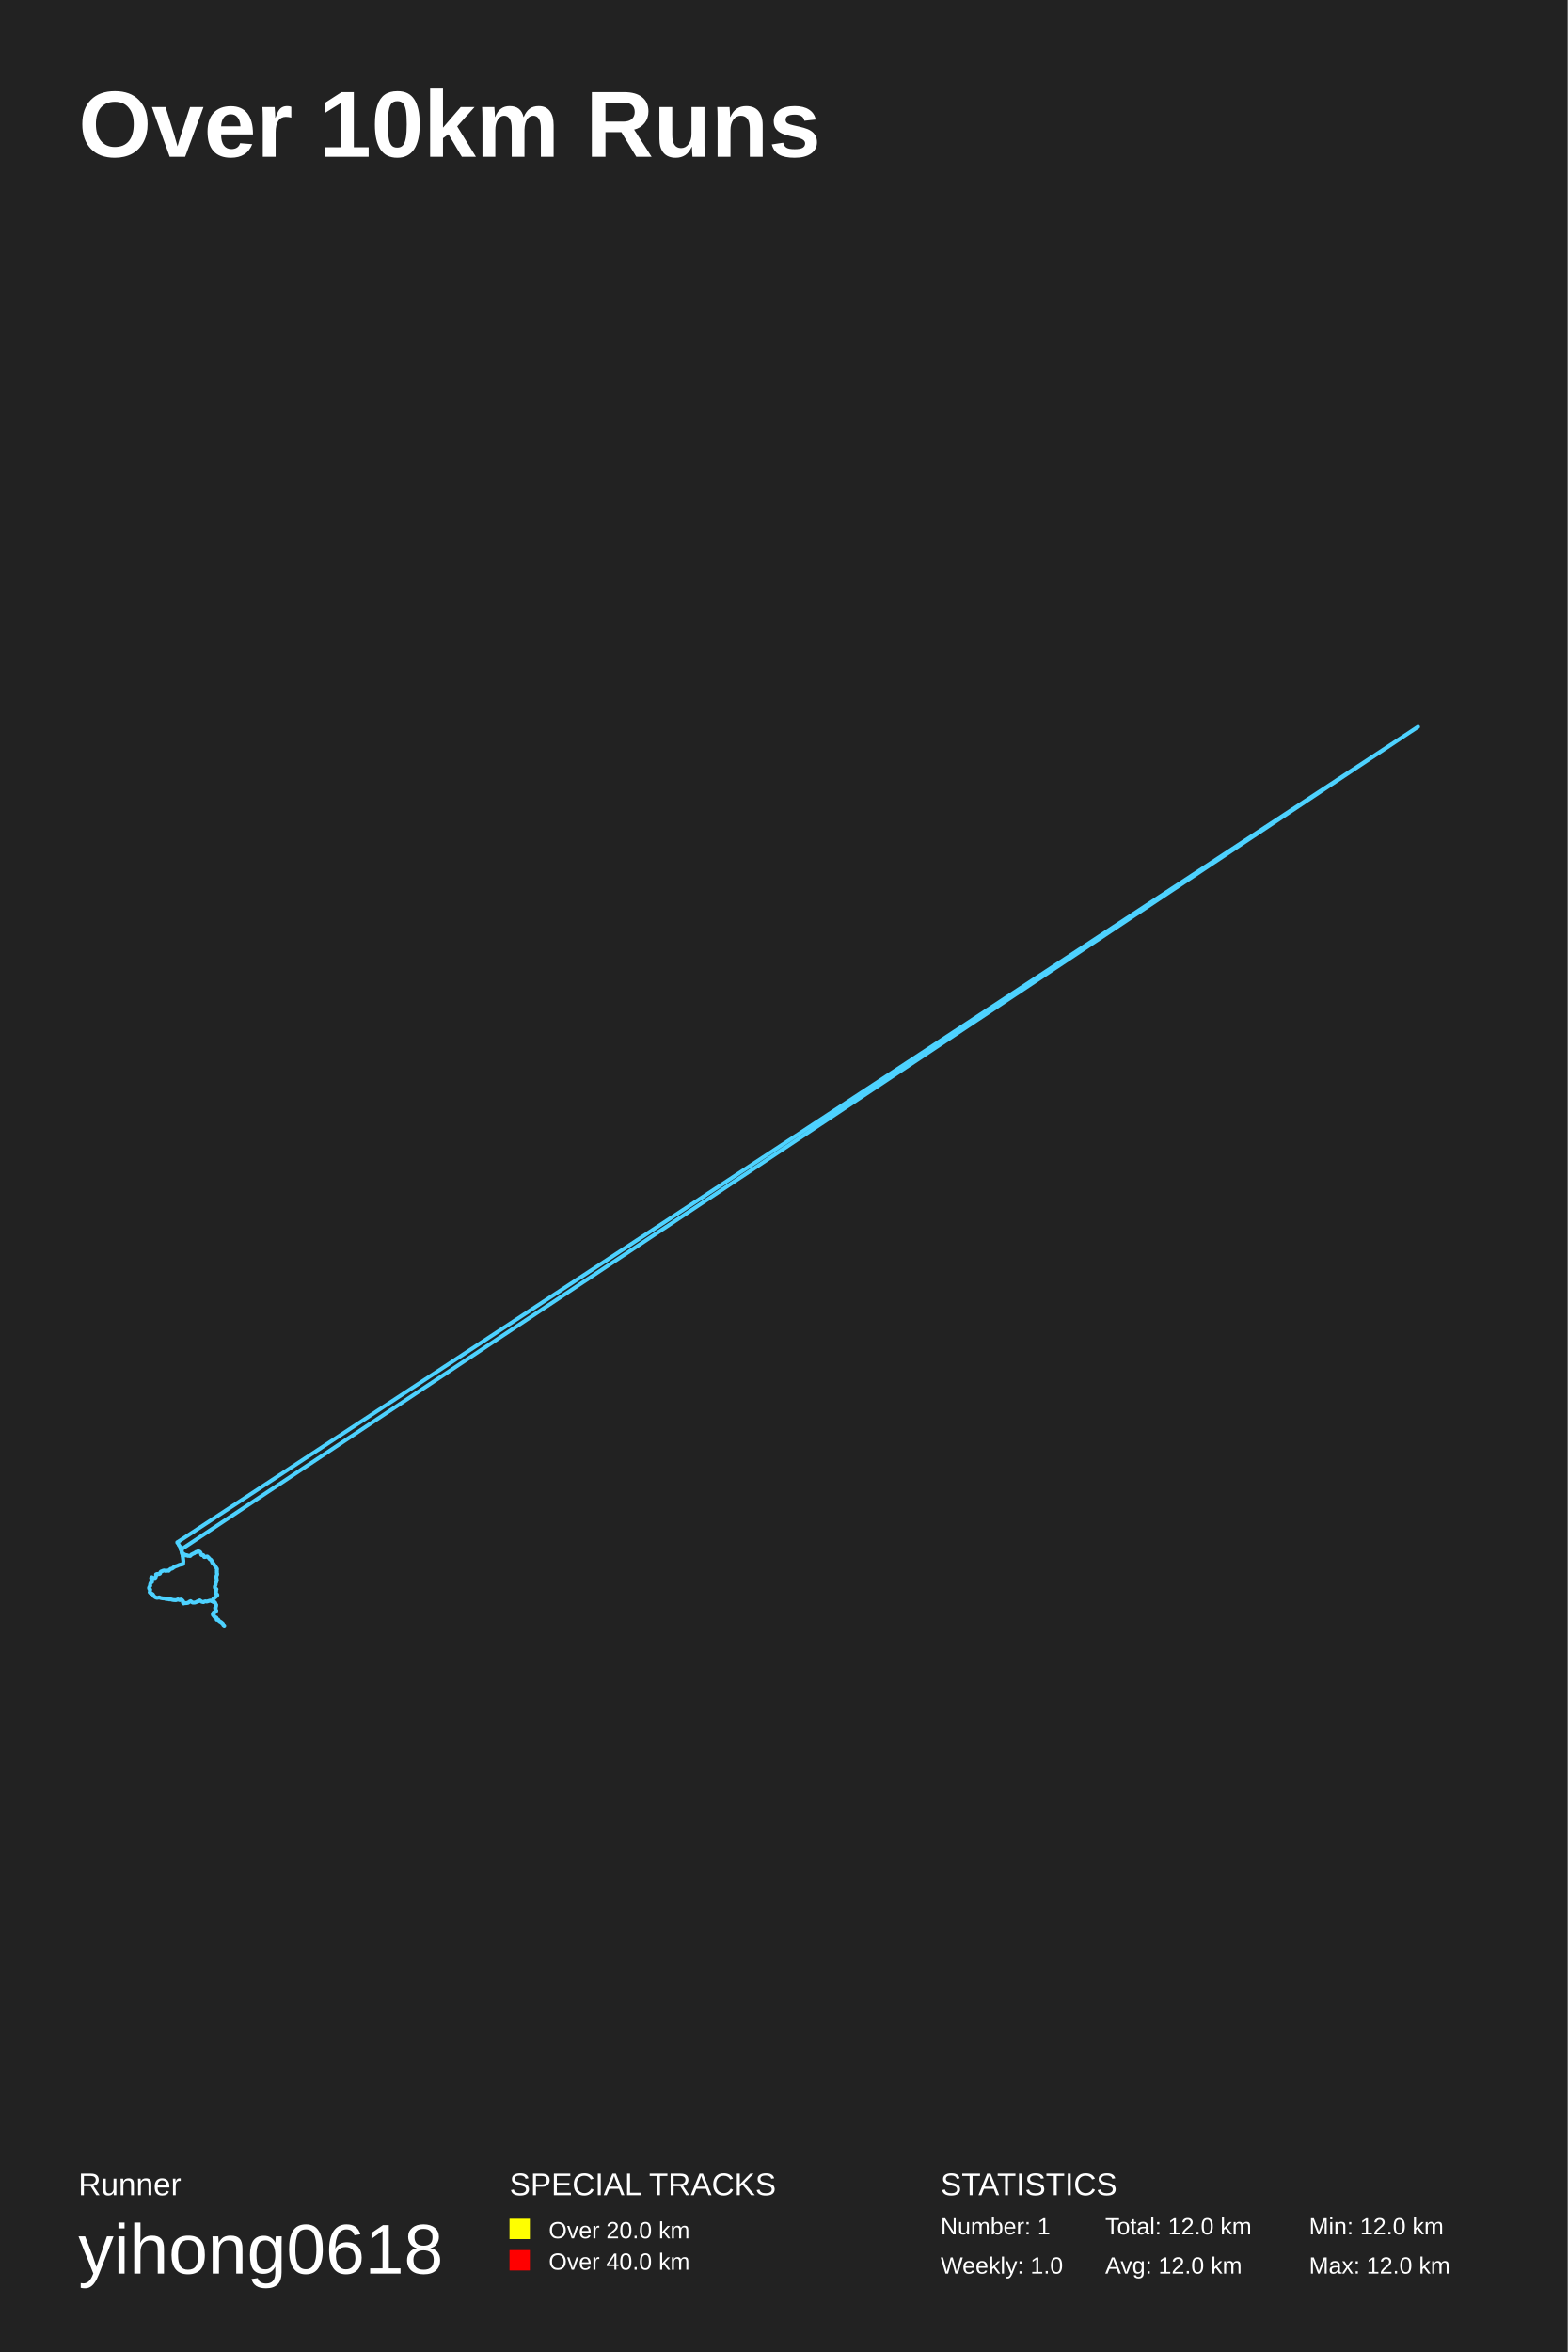
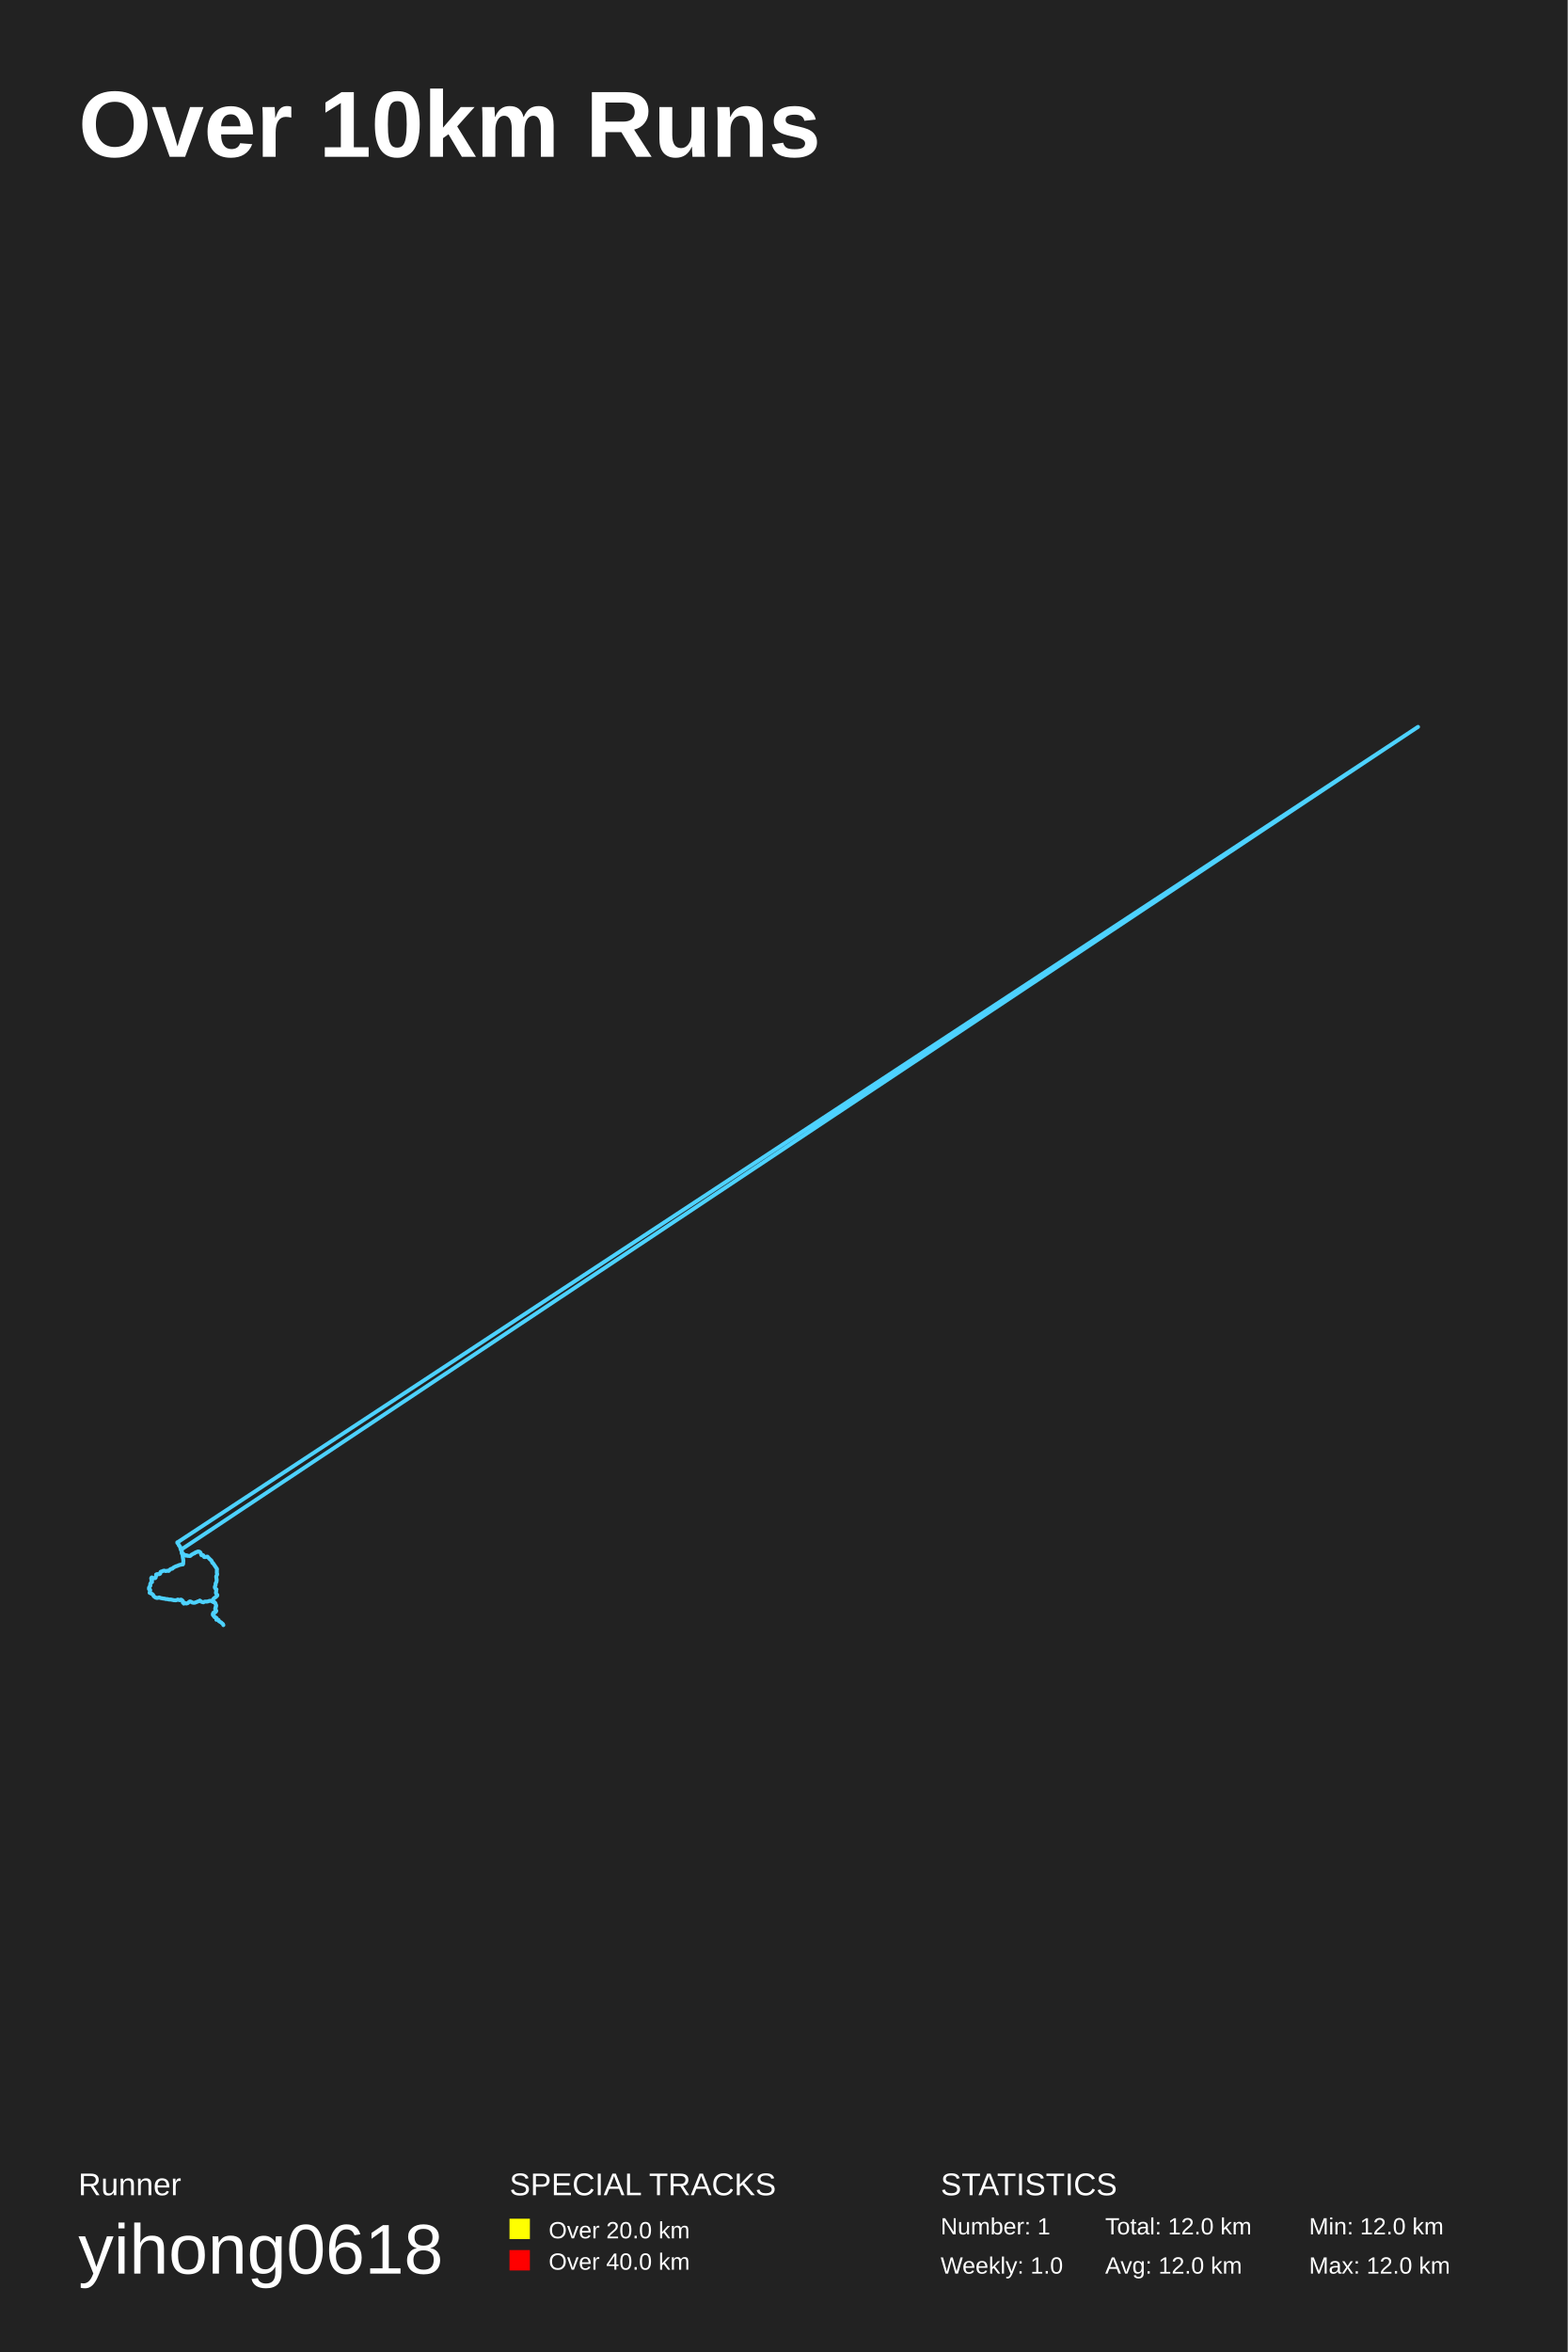
<svg xmlns="http://www.w3.org/2000/svg" baseProfile="full" height="300mm" version="1.1" viewBox="0,0,200,300" width="200mm">
  <defs />
  <rect fill="#222222" height="300" width="200" x="0" y="0" />
  <text fill="#FFFFFF" style="font-size:12px; font-family:Arial; font-weight:bold;" x="10" y="20">Over 10km Runs</text>
  <text fill="#FFFFFF" style="font-size:4px; font-family:Arial" x="10" y="280">Runner</text>
  <text fill="#FFFFFF" style="font-size:9px; font-family:Arial" x="10" y="290">yihong0618</text>
  <text fill="#FFFFFF" style="font-size:4px; font-family:Arial" x="65" y="280">SPECIAL TRACKS</text>
  <rect fill="yellow" height="2.6" width="2.6" x="65" y="283" />
  <text fill="#FFFFFF" style="font-size:3px; font-family:Arial" x="70" y="285.5">Over 20.0 km</text>
  <rect fill="red" height="2.6" width="2.6" x="65" y="287" />
  <text fill="#FFFFFF" style="font-size:3px; font-family:Arial" x="70" y="289.5">Over 40.0 km</text>
  <text fill="#FFFFFF" style="font-size:4px; font-family:Arial" x="120" y="280">STATISTICS</text>
  <text fill="#FFFFFF" style="font-size:3px; font-family:Arial" x="120" y="285">Number: 1</text>
  <text fill="#FFFFFF" style="font-size:3px; font-family:Arial" x="120" y="290">Weekly: 1.0</text>
  <text fill="#FFFFFF" style="font-size:3px; font-family:Arial" x="141" y="285">Total: 12.0 km</text>
  <text fill="#FFFFFF" style="font-size:3px; font-family:Arial" x="141" y="290">Avg: 12.0 km</text>
  <text fill="#FFFFFF" style="font-size:3px; font-family:Arial" x="167" y="285">Min: 12.0 km</text>
  <text fill="#FFFFFF" style="font-size:3px; font-family:Arial" x="167" y="290">Max: 12.0 km</text>
-   <polyline fill="none" opacity="1" points="27.647,206.619 27.614,206.461 27.604,206.334 27.495,206.319 27.39,206.271 27.31,206.171 27.238,206.076 27.153,205.966 27.157,205.829 27.257,205.676 27.395,205.655 27.533,205.56 27.561,205.423 27.476,205.355 27.471,205.218 27.443,205.091 27.533,204.97 27.538,204.833 27.571,204.712 27.476,204.617 27.462,204.465 27.367,204.37 27.214,204.322 27.229,204.333 27.253,204.333 27.229,204.338 27.224,204.343 27.229,204.333 27.219,204.338 27.214,204.343 27.214,204.338 27.186,204.328 27.138,204.164 27.157,204.075 27.186,203.975 27.257,203.901 27.338,203.843 27.4,203.775 27.509,203.69 27.609,203.601 27.699,203.532 27.728,203.443 27.68,203.353 27.58,203.29 27.547,203.158 27.552,203.048 27.571,202.953 27.566,202.842 27.618,202.716 27.514,202.637 27.481,202.595 27.414,202.526 27.409,202.373 27.462,202.252 27.509,202.142 27.509,202.01 27.542,201.878 27.609,201.768 27.623,201.631 27.661,201.525 27.628,201.425 27.628,201.315 27.599,201.241 27.599,201.13 27.633,200.956 27.699,200.851 27.699,200.74 27.661,200.619 27.671,200.488 27.661,200.351 27.685,200.15 27.675,200.098 27.167,199.36 27.086,199.339 27.072,199.265 27.015,199.171 27.015,199.123 26.991,199.081 26.958,199.007 26.906,198.944 26.83,198.918 26.763,198.881 26.725,198.818 26.678,198.744 26.573,198.665 26.507,198.575 26.435,198.533 26.359,198.549 26.25,198.57 26.174,198.596 26.055,198.596 26.003,198.512 25.965,198.417 25.922,198.359 25.822,198.344 25.718,198.354 25.713,198.307 25.713,198.291 25.713,198.301 25.699,198.307 25.685,198.317 25.67,198.317 25.699,198.317 25.689,198.323 25.68,198.312 25.699,198.291 25.694,198.28 25.623,198.186 25.609,198.117 25.571,198.022 25.542,197.996 25.514,197.959 25.442,197.922 25.385,197.891 25.305,197.896 25.271,197.885 25.257,197.88 25.195,197.906 25.129,197.938 25.072,197.975 25.015,197.964 24.967,198.001 24.887,198.049 24.829,198.107 24.782,198.128 24.734,198.138 24.663,198.17 24.606,198.201 24.516,198.249 24.426,198.28 24.354,198.375 24.269,198.459 24.169,198.459 24.122,198.444 24.017,198.444 23.946,198.444 23.974,198.423 23.965,198.417 23.984,198.428 23.946,198.449 23.889,198.402 23.827,198.365 23.784,198.391 23.699,198.391 23.656,198.328 23.561,198.386 23.485,198.296 23.437,198.217 23.361,198.191 23.357,198.175 23.338,198.164 23.276,198.085 23.209,198.054 23.195,198.07 23.209,198.059 23.171,198.033 23.181,197.948 23.195,197.875 23.167,197.822 23.119,197.754 23.1,197.706 23.057,197.648 23.043,197.569 23.01,197.464 23.005,197.306 22.924,197.248 22.886,197.158 22.829,197.111 22.806,197.058 22.768,196.953 22.701,196.869 22.682,196.8 22.668,196.784 22.625,196.779 22.644,196.784 22.644,196.795 22.635,196.784 22.644,196.79 22.644,196.774 22.682,196.747 22.696,196.705 22.692,196.732 22.616,196.716 22.63,196.726 22.62,196.726 22.639,196.732 22.63,196.732 22.63,196.726 22.63,196.716 22.63,196.721 22.639,196.716 180.91,92.702 180.815,92.76 180.815,92.76 180.815,92.76 180.815,92.76 180.724,92.818 23.086,197.659 23.119,197.775 23.195,197.833 23.167,197.938 23.19,198.043 23.2,198.154 23.257,198.228 23.3,198.333 23.295,198.481 23.323,198.586 23.347,198.776 23.366,198.923 23.38,199.013 23.395,199.176 23.366,199.318 23.38,199.408 23.347,199.503 23.195,199.55 23.034,199.566 22.92,199.597 22.796,199.639 22.658,199.708 22.544,199.75 22.425,199.782 22.34,199.829 22.231,199.882 22.126,199.929 22.083,199.992 22.05,200.019 22.05,200.013 22.017,200.04 21.95,200.077 21.87,200.103 21.765,200.114 21.694,200.187 21.623,200.219 21.589,200.293 21.528,200.356 21.423,200.345 21.337,200.335 21.223,200.366 21.124,200.377 21.038,200.34 20.953,200.319 20.843,200.34 20.791,200.356 20.729,200.387 20.639,200.424 20.549,200.451 20.487,200.509 20.44,200.588 20.435,200.667 20.402,200.725 20.359,200.74 20.33,200.761 20.273,200.772 20.173,200.783 20.093,200.756 19.983,200.783 19.907,200.814 19.931,200.856 19.931,200.925 19.926,200.988 19.893,201.035 19.879,201.078 19.869,201.13 19.85,201.209 19.76,201.283 19.656,201.272 19.594,201.294 19.513,201.346 19.432,201.351 19.413,201.315 19.371,201.294 19.361,201.288 19.318,201.246 19.356,201.22 19.371,201.178 19.38,201.193 19.328,201.225 19.28,201.283 19.333,201.415 19.314,201.573 19.399,201.689 19.39,201.794 19.261,201.841 19.185,201.984 19.143,202.152 19.171,202.268 19.062,202.41 19.01,202.558 19.057,202.705 19.162,202.763 19.128,202.842 19.152,202.942 19.095,203.095 19.162,203.174 19.257,203.248 19.385,203.29 19.518,203.379 19.575,203.527 19.698,203.648 19.855,203.753 20.012,203.806 20.14,203.796 20.321,203.748 20.473,203.822 20.649,203.854 20.81,203.88 20.981,203.885 21.071,203.896 21.176,203.959 21.309,203.959 21.442,203.969 21.575,204.006 21.718,204.001 21.851,204.017 21.974,204.059 22.112,204.085 22.264,204.096 22.43,204.106 22.573,204.059 22.696,204.006 22.801,204.054 22.953,204.096 23.057,204.022 23.133,204.027 23.233,204.106 23.361,204.254 23.333,204.407 23.418,204.528 23.48,204.496 23.67,204.48 23.837,204.47 24.012,204.433 24.15,204.312 24.316,204.233 24.445,204.328 24.582,204.417 24.815,204.417 24.925,204.391 25.058,204.343 25.195,204.259 25.357,204.238 25.476,204.133 25.594,204.212 25.723,204.301 25.837,204.333 25.965,204.354 26.055,204.296 26.203,204.254 26.364,204.285 26.497,204.254 26.63,204.212 26.725,204.18 26.844,204.159 26.996,204.233 27.134,204.264 27.195,204.28 27.343,204.333 27.457,204.444 27.485,204.591 27.585,204.712 27.566,204.87 27.519,205.007 27.509,205.176 27.471,205.323 27.595,205.439 27.547,205.565 27.414,205.66 27.281,205.713 27.229,205.834 27.234,206.003 27.333,206.134 27.438,206.277 27.595,206.329 27.652,206.45 27.671,206.582 27.842,206.593 27.899,206.708 28.013,206.814 28.184,206.909 28.302,207.009 28.426,207.109 28.488,207.256 28.607,207.351" stroke="#4DD2FF" stroke-dasharray="none" stroke-linecap="round" stroke-linejoin="round" stroke-width="0.5" />
+   <polyline fill="none" opacity="1" points="27.604,206.606 27.623,206.437 27.58,206.337 27.481,206.321 27.376,206.274 27.305,206.174 27.234,206.084 27.153,205.979 27.153,205.847 27.234,205.689 27.381,205.668 27.514,205.605 27.557,205.457 27.504,205.389 27.452,205.278 27.462,205.157 27.49,205.02 27.542,204.91 27.566,204.789 27.538,204.673 27.485,204.562 27.428,204.436 27.352,204.351 27.219,204.346 27.224,204.346 27.248,204.341 27.219,204.351 27.224,204.357 27.229,204.341 27.219,204.351 27.214,204.357 27.214,204.351 27.214,204.357 27.129,204.199 27.138,204.109 27.167,204.014 27.238,203.935 27.295,203.872 27.352,203.819 27.462,203.756 27.561,203.677 27.666,203.572 27.718,203.509 27.718,203.424 27.642,203.351 27.576,203.266 27.538,203.135 27.566,203.045 27.58,202.961 27.571,202.845 27.618,202.724 27.514,202.65 27.481,202.613 27.424,202.55 27.405,202.423 27.457,202.276 27.509,202.186 27.5,202.06 27.519,201.923 27.604,201.818 27.623,201.697 27.637,201.591 27.647,201.486 27.618,201.386 27.614,201.286 27.595,201.207 27.58,201.07 27.652,200.938 27.704,200.833 27.699,200.738 27.656,200.617 27.671,200.49 27.661,200.359 27.685,200.164 27.675,200.111 27.172,199.368 27.105,199.352 27.067,199.284 27.039,199.21 27.02,199.142 27.001,199.115 26.967,199.042 26.906,198.999 26.858,198.947 26.801,198.91 26.768,198.884 26.706,198.799 26.644,198.741 26.535,198.646 26.483,198.557 26.431,198.546 26.336,198.573 26.241,198.594 26.169,198.61 26.055,198.604 26.003,198.525 25.97,198.436 25.922,198.373 25.832,198.357 25.732,198.383 25.708,198.325 25.708,198.309 25.742,198.309 25.732,198.304 25.689,198.341 25.68,198.33 25.68,198.33 25.68,198.346 25.685,198.336 25.694,198.325 25.699,198.32 25.67,198.262 25.623,198.162 25.609,198.114 25.566,198.03 25.547,198.009 25.514,197.972 25.442,197.935 25.39,197.904 25.314,197.914 25.286,197.893 25.262,197.893 25.21,197.909 25.143,197.941 25.086,197.983 25.034,197.972 24.977,198.004 24.929,198.035 24.844,198.067 24.815,198.13 24.763,198.135 24.711,198.172 24.654,198.178 24.582,198.225 24.502,198.272 24.411,198.315 24.354,198.399 24.255,198.467 24.164,198.473 24.122,198.457 24.022,198.452 23.951,198.457 23.965,198.43 23.965,198.43 23.965,198.452 23.955,198.446 23.913,198.436 23.851,198.383 23.799,198.378 23.742,198.43 23.68,198.362 23.604,198.362 23.537,198.367 23.471,198.283 23.423,198.225 23.357,198.188 23.347,198.199 23.333,198.162 23.266,198.088 23.209,198.072 23.195,198.083 23.209,198.072 23.171,198.046 23.181,197.972 23.205,197.893 23.186,197.84 23.124,197.777 23.105,197.735 23.076,197.677 23.053,197.614 23.024,197.519 23.005,197.435 22.977,197.277 22.905,197.229 22.882,197.15 22.81,197.103 22.806,197.029 22.753,196.95 22.687,196.871 22.682,196.803 22.663,196.797 22.625,196.797 22.644,196.803 22.644,196.808 22.63,196.797 22.639,196.792 22.644,196.787 22.682,196.776 22.706,196.718 22.692,196.718 22.62,196.718 22.63,196.739 22.62,196.739 22.62,196.75 22.625,196.745 22.625,196.739 22.63,196.739 22.635,196.724 22.639,196.734 22.644,196.729 180.91,92.715 180.815,92.773 180.815,92.773 180.815,92.773 180.815,92.773 180.724,92.831 23.086,197.672 23.129,197.746 23.181,197.83 23.186,197.93 23.176,198.03 23.195,198.151 23.238,198.22 23.285,198.32 23.3,198.446 23.314,198.546 23.333,198.715 23.361,198.841 23.376,198.973 23.395,199.078 23.38,199.236 23.366,199.358 23.38,199.442 23.333,199.542 23.162,199.558 23.029,199.589 22.915,199.61 22.796,199.653 22.658,199.716 22.554,199.758 22.44,199.784 22.359,199.832 22.264,199.874 22.155,199.932 22.093,199.974 22.05,200.032 22.05,200.032 22.031,200.037 21.993,200.085 21.917,200.106 21.822,200.111 21.746,200.153 21.665,200.211 21.618,200.253 21.575,200.337 21.499,200.38 21.418,200.348 21.328,200.348 21.219,200.38 21.124,200.39 21.043,200.359 20.962,200.332 20.867,200.348 20.805,200.369 20.744,200.39 20.663,200.438 20.568,200.453 20.497,200.485 20.459,200.559 20.421,200.654 20.44,200.717 20.392,200.748 20.349,200.769 20.321,200.785 20.245,200.796 20.145,200.785 20.064,200.775 19.96,200.806 19.912,200.833 19.931,200.869 19.926,200.943 19.926,201.001 19.898,201.049 19.884,201.085 19.874,201.133 19.865,201.212 19.789,201.296 19.679,201.27 19.603,201.317 19.546,201.328 19.47,201.386 19.423,201.349 19.39,201.307 19.371,201.312 19.342,201.275 19.328,201.254 19.356,201.243 19.371,201.196 19.356,201.233 19.318,201.238 19.285,201.317 19.328,201.438 19.314,201.602 19.399,201.702 19.39,201.807 19.28,201.844 19.2,201.96 19.152,202.123 19.19,202.244 19.086,202.381 19.005,202.524 19.01,202.697 19.114,202.724 19.166,202.819 19.152,202.903 19.119,203.013 19.086,203.166 19.195,203.208 19.304,203.272 19.418,203.319 19.542,203.435 19.58,203.556 19.708,203.677 19.865,203.777 20.021,203.819 20.14,203.809 20.316,203.756 20.459,203.825 20.63,203.856 20.782,203.888 20.962,203.909 21.024,203.914 21.157,203.962 21.271,203.962 21.395,203.972 21.499,204.009 21.637,204.025 21.789,204.019 21.912,204.051 22.026,204.067 22.15,204.104 22.292,204.114 22.444,204.12 22.592,204.067 22.696,204.025 22.81,204.072 22.953,204.109 23.057,204.035 23.133,204.041 23.228,204.114 23.342,204.235 23.323,204.409 23.404,204.467 23.452,204.546 23.608,204.467 23.77,204.53 23.951,204.483 24.084,204.357 24.217,204.262 24.392,204.309 24.492,204.393 24.658,204.43 24.863,204.43 24.963,204.378 25.086,204.341 25.229,204.267 25.381,204.235 25.485,204.151 25.599,204.225 25.723,204.314 25.832,204.346 25.946,204.378 26.046,204.314 26.174,204.278 26.326,204.283 26.464,204.278 26.597,204.235 26.692,204.204 26.787,204.178 26.929,204.199 27.058,204.267 27.186,204.293 27.272,204.32 27.381,204.372 27.485,204.499 27.509,204.646 27.58,204.767 27.566,204.904 27.509,205.036 27.504,205.199 27.471,205.342 27.595,205.452 27.547,205.573 27.428,205.668 27.295,205.71 27.229,205.847 27.21,205.989 27.314,206.116 27.381,206.253 27.533,206.321 27.652,206.406 27.628,206.543 27.747,206.606 27.889,206.632 27.932,206.78 28.055,206.853 28.217,206.948 28.326,207.053 28.45,207.154 28.497,207.285" stroke="#4DD2FF" stroke-dasharray="none" stroke-linecap="round" stroke-linejoin="round" stroke-width="0.5" />
</svg>
